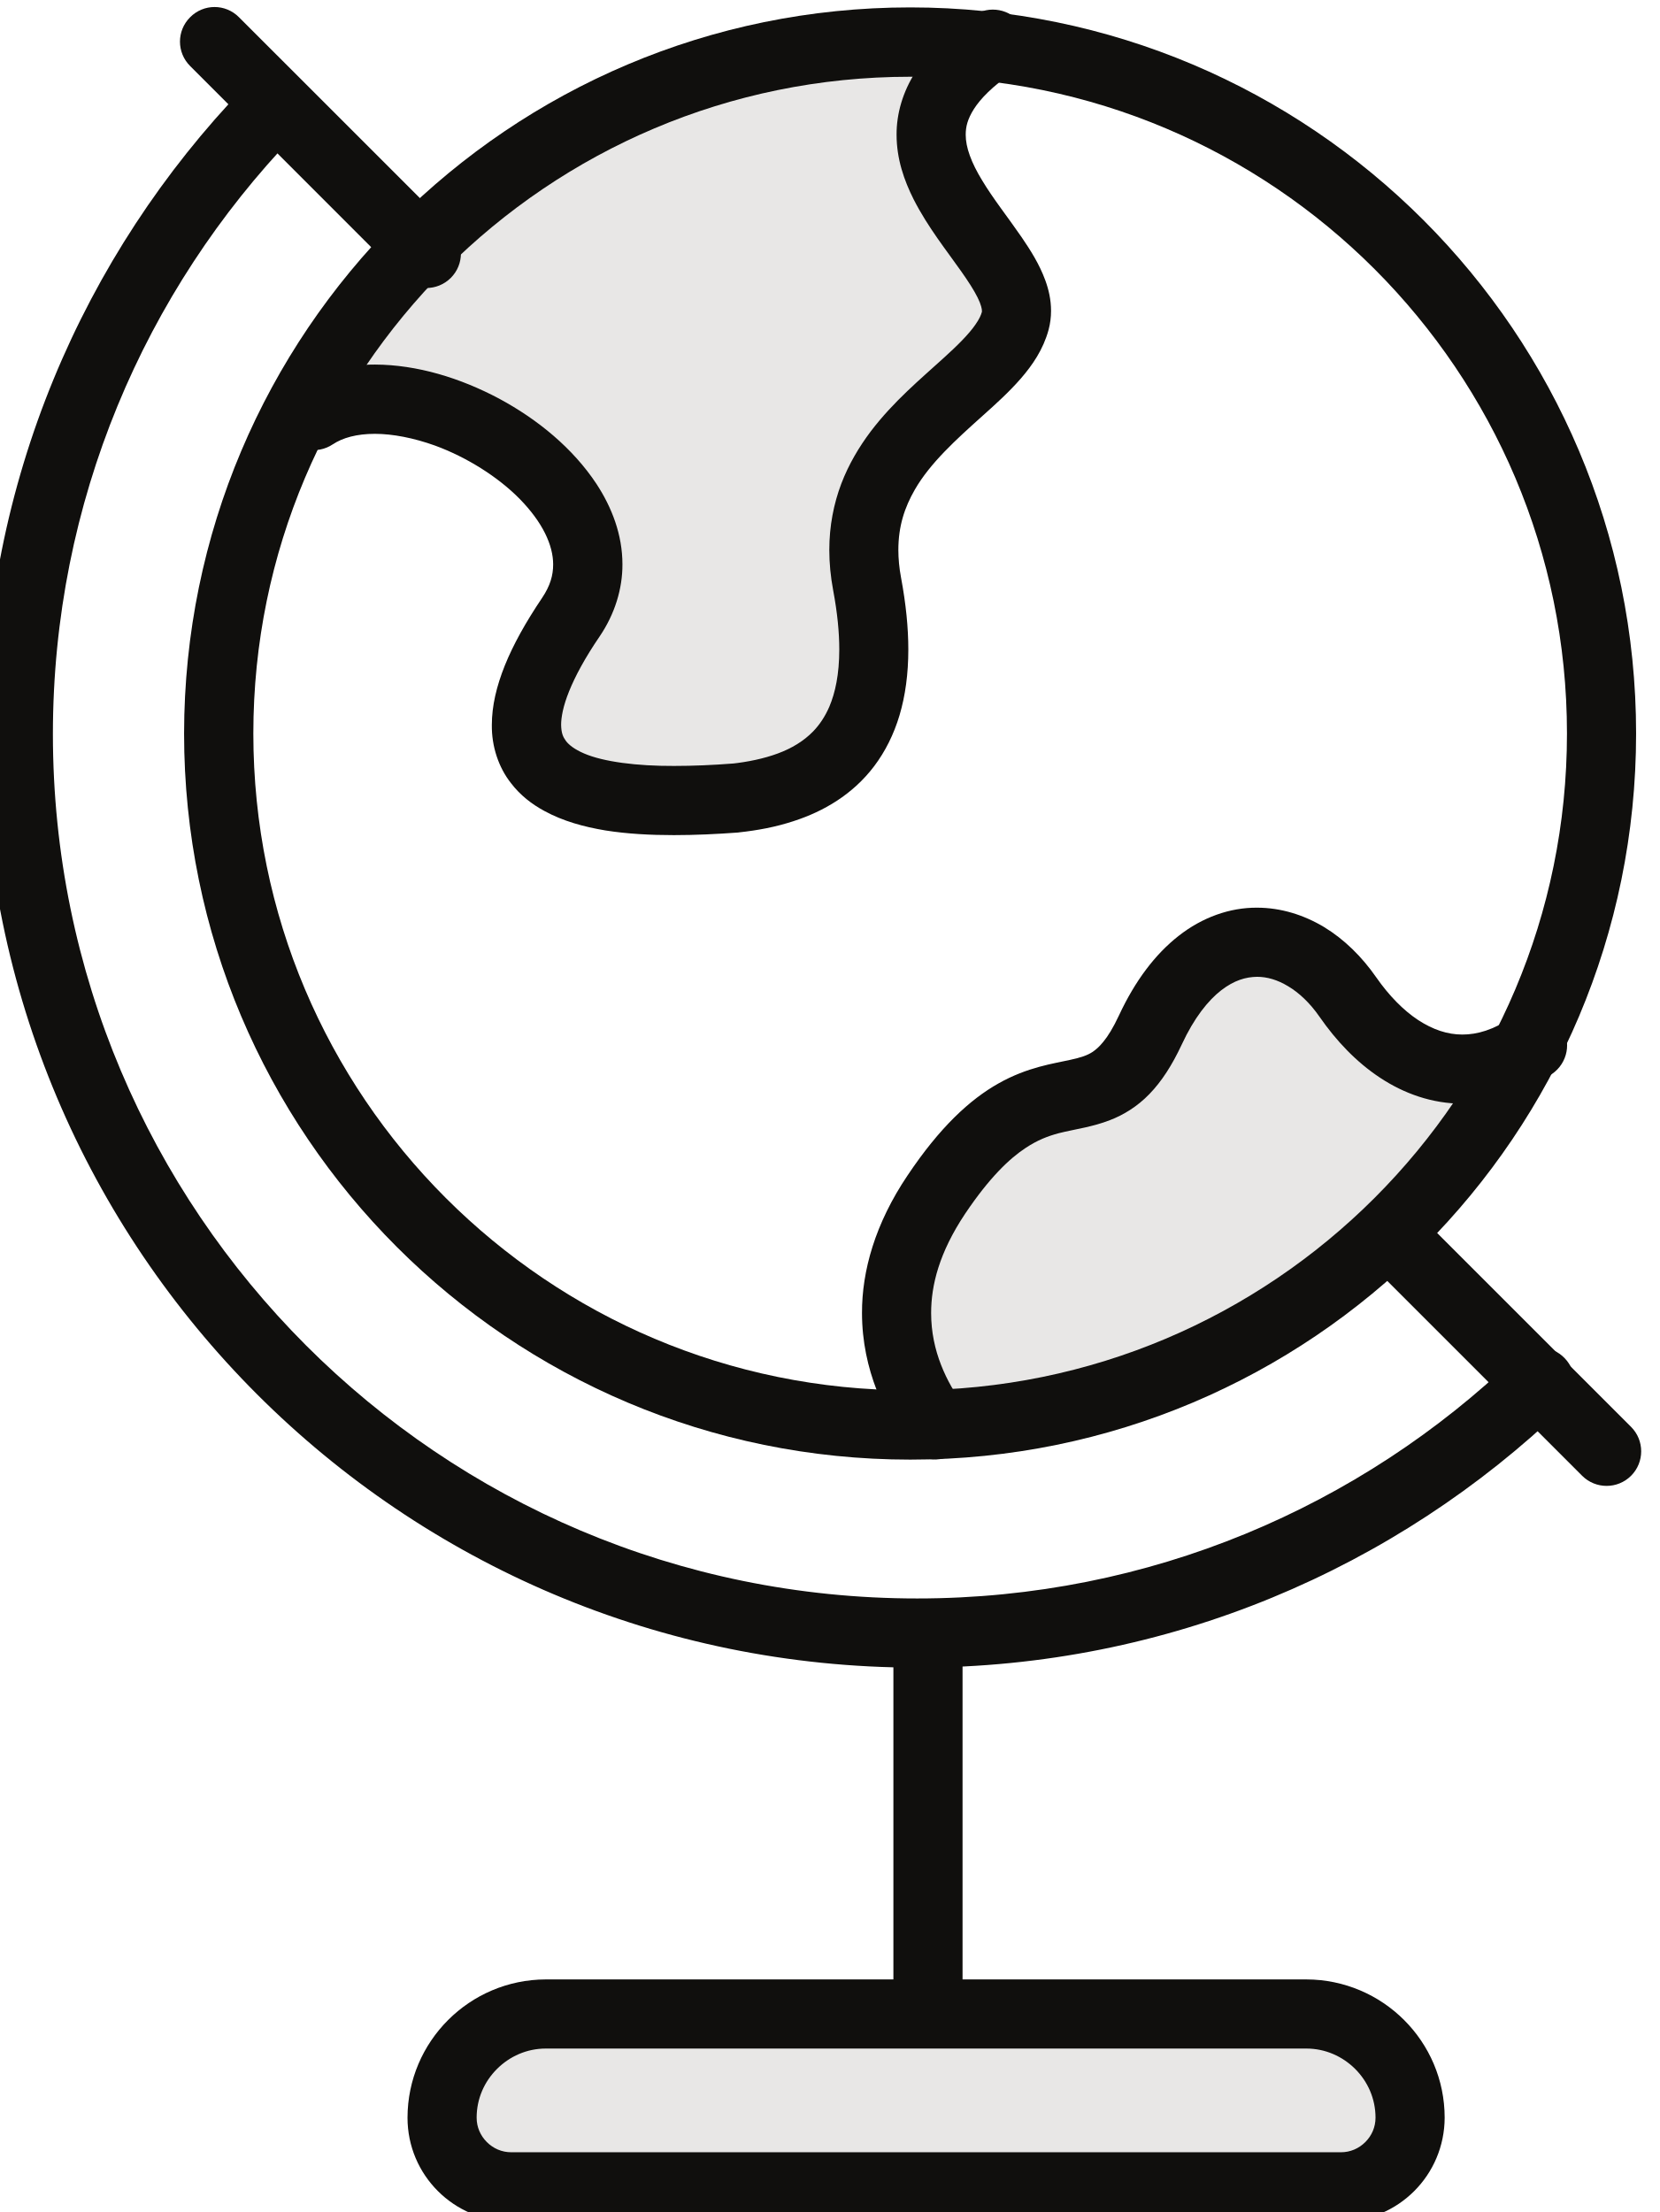
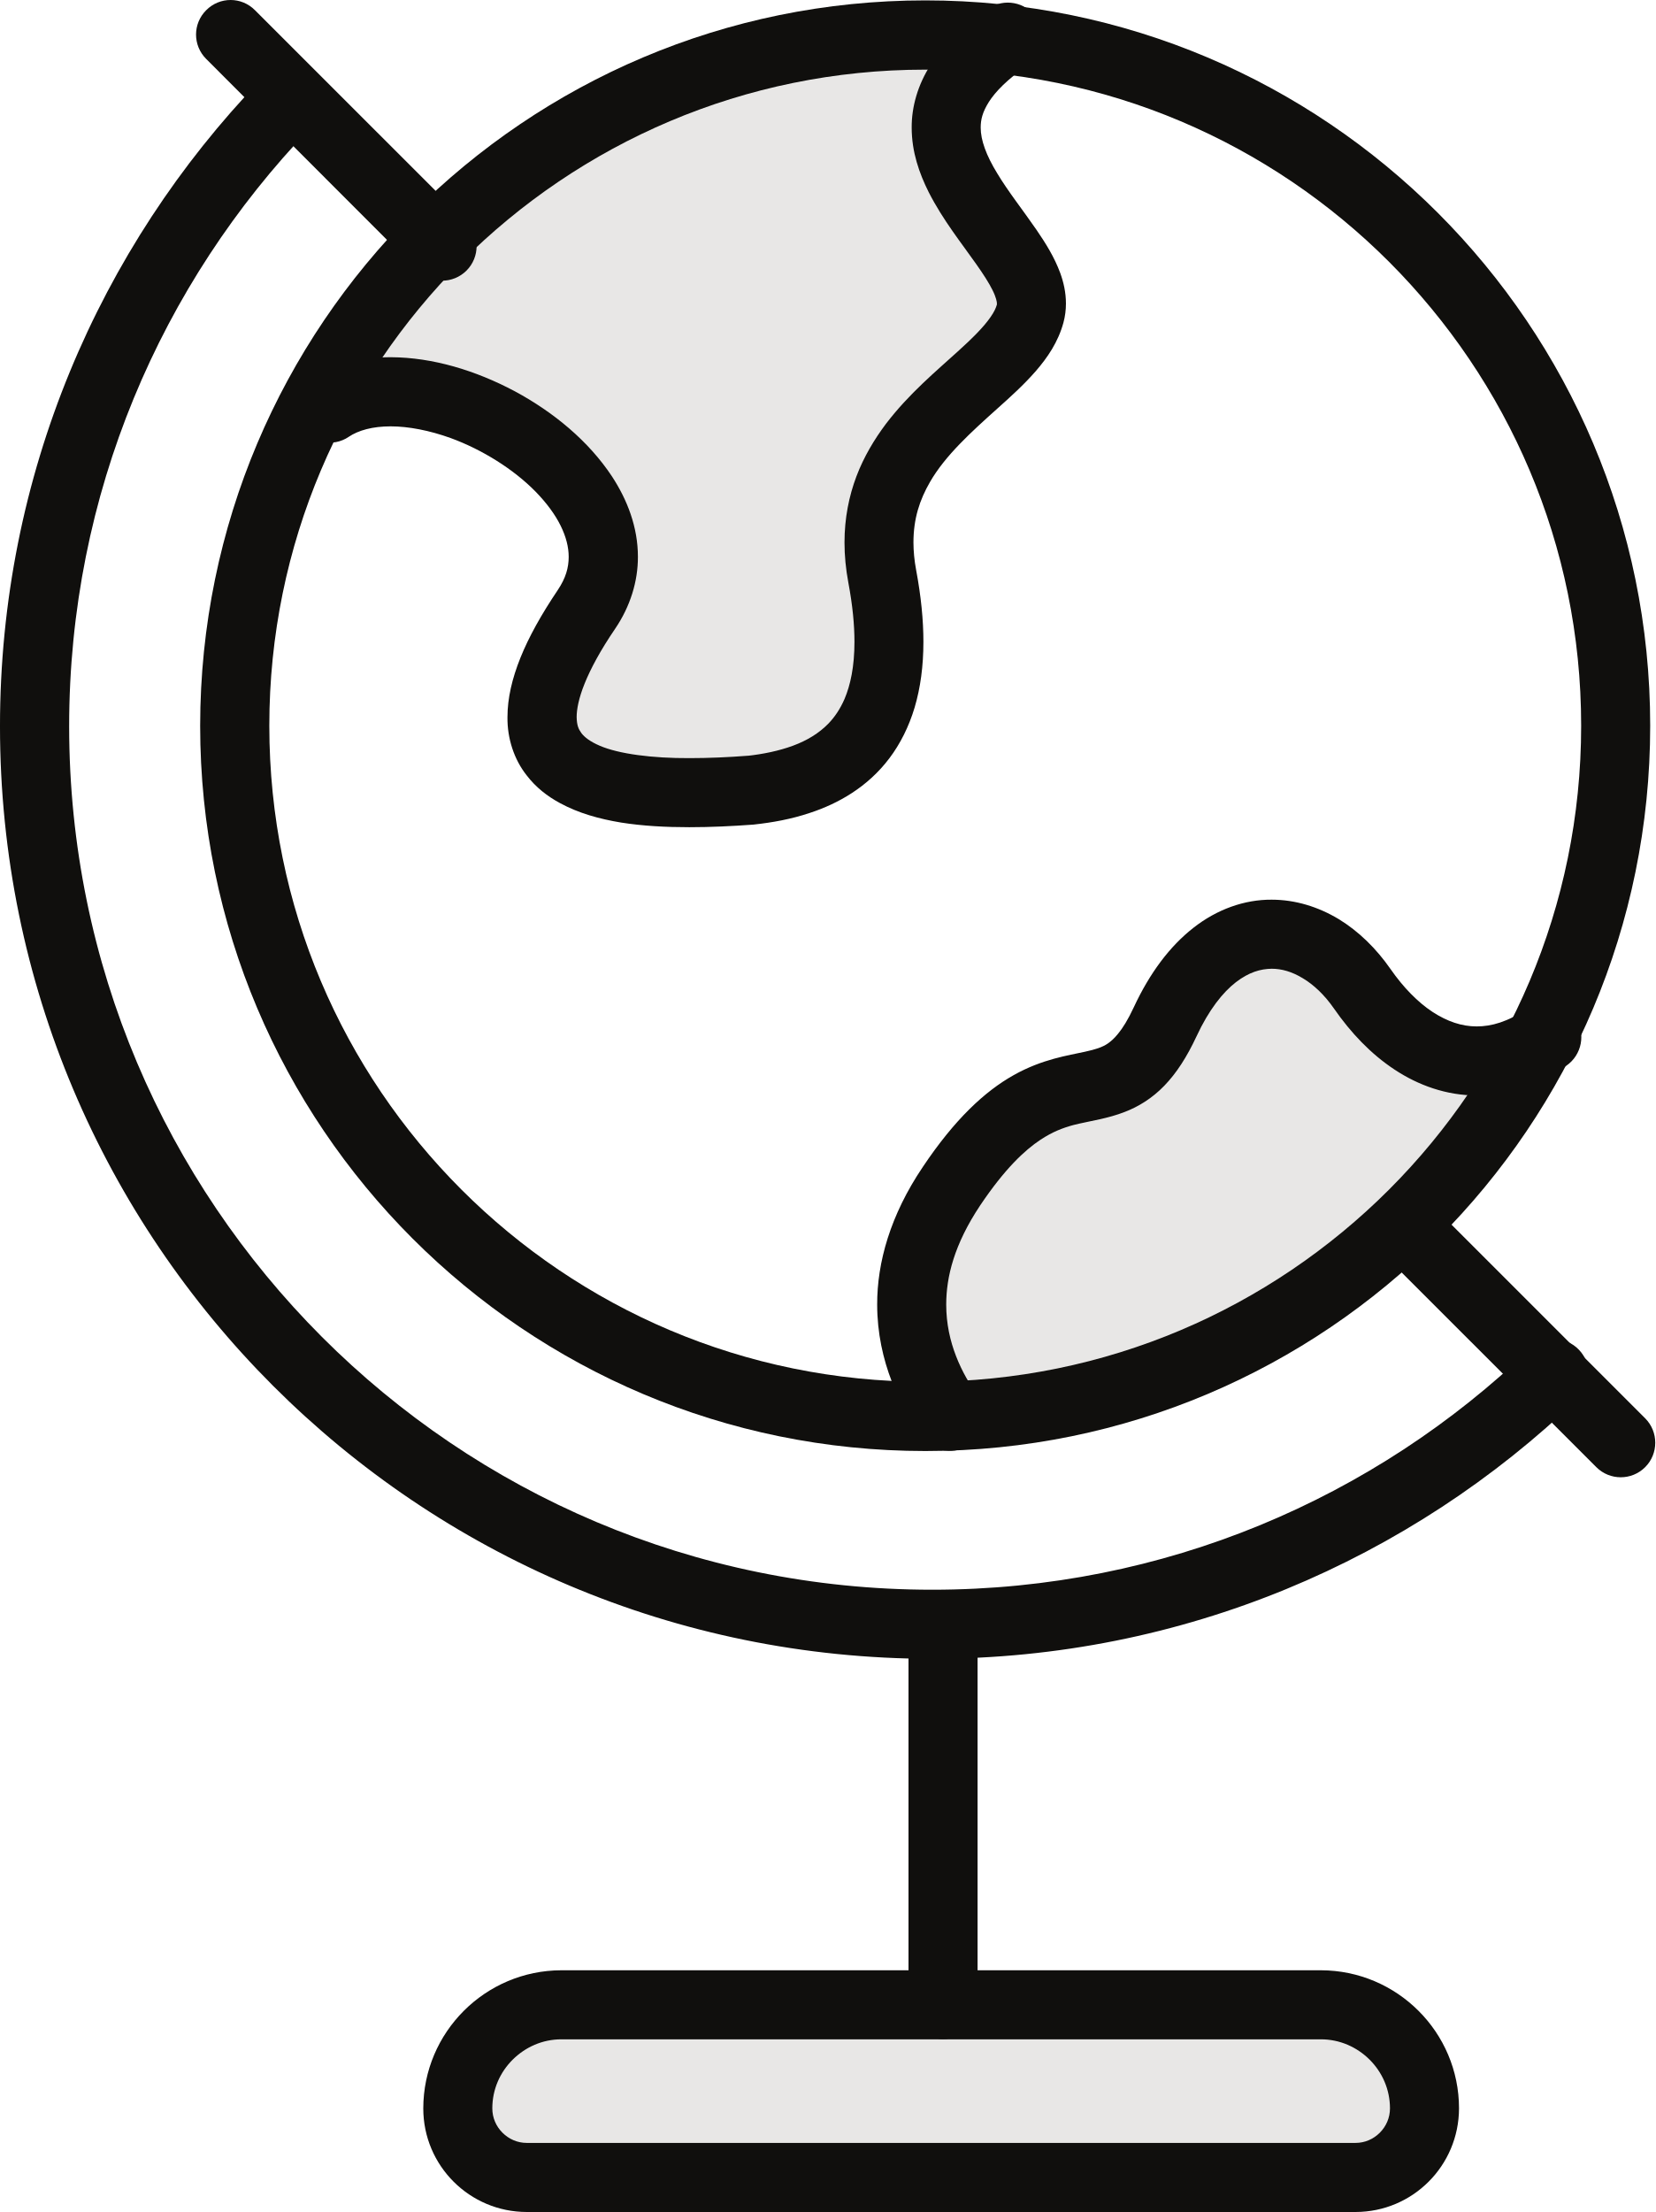
- <svg xmlns="http://www.w3.org/2000/svg" version="1.1" viewBox="0 0 100 133.3">
-   <g id="bwglobe" transform="matrix(1.778 0 0 1.778 3160 -1580)">
-     <path d="m-1745 936.9c-1.092-1.494-2.308-4.3 0.045-7.803 3.556-5.302 5.438-1.675 7.251-5.577 0.966-2.086 2.308-2.976 3.615-2.976 1.145 0 2.264 0.685 3.078 1.857 0.992 1.429 2.345 2.443 3.881 2.443 0.755 0 1.555-0.246 2.377-0.808-3.765 7.452-11.39 12.61-20.25 12.86" style="fill:#e8e7e6" />
-     <path d="m-1755 915.8c-3.853 0-6.967-1.084-3.493-6.222 2.311-3.41-2.884-7.382-6.642-7.382-0.78 0-1.498 0.17-2.075 0.556 3.896-7.54 11.76-12.7 20.83-12.7 0.74 0 1.47 0.041 2.193 0.105-5.382 3.679 1.402 6.983 0.757 9.379-0.65 2.414-5.961 3.896-5.019 8.922 1.084 5.788-1.952 6.971-4.462 7.253-0.697 0.053-1.402 0.082-2.084 0.082" style="fill:#e8e7e6" />
-     <path d="m-1732 962.7h-28.12c-1.289 0-2.343-1.054-2.343-2.343 0-1.933 1.582-3.515 3.515-3.515h25.78c1.933 0 3.515 1.582 3.515 3.515 0 1.289-1.054 2.343-2.343 2.343" style="fill:#e8e7e6" />
-     <path d="m-1722 937-6.885-6.884c-0.458-0.457-1.199-0.457-1.657 0-0.458 0.457-0.458 1.201 0 1.658l6.885 6.884c0.458 0.457 1.199 0.457 1.657 0 0.458-0.457 0.458-1.201 0-1.658" style="fill:#100f0d" />
-     <path d="m-1769 891.6c-5.464 5.683-8.833 13.41-8.832 21.92 0 17.48 14.16 31.64 31.64 31.64 8.507 0 16.23-3.369 21.91-8.829 0.467-0.451 0.481-1.195 0.033-1.658-0.448-0.469-1.19-0.48-1.657-0.035-5.269 5.067-12.41 8.178-20.29 8.178-8.093 0-15.41-3.275-20.71-8.577-5.302-5.308-8.578-12.62-8.579-20.72 0-7.879 3.115-15.02 8.178-20.29 0.448-0.469 0.433-1.213-0.033-1.658-0.466-0.451-1.208-0.433-1.657 0.029" style="fill:#100f0d" />
-     <path d="m-1762 896.4-7.178-7.176c-0.458-0.463-1.199-0.463-1.657 0-0.458 0.457-0.458 1.195 0 1.652l7.178 7.182c0.458 0.457 1.199 0.457 1.657 0 0.458-0.457 0.458-1.201 0-1.658" style="fill:#100f0d" />
-     <path d="m-1747 944v12.89c0 0.65 0.524 1.172 1.172 1.172s1.172-0.521 1.172-1.172v-12.89c0-0.644-0.524-1.172-1.172-1.172s-1.172 0.527-1.172 1.172" style="fill:#100f0d" />
-     <path d="m-1733 956.9v-1.172h-25.78c-2.586 6e-3 -4.683 2.103-4.687 4.687 0 1.945 1.574 3.515 3.515 3.515h28.12c1.941 0 3.51-1.57 3.515-3.515 0-2.584-2.101-4.681-4.687-4.687v2.343c0.643 0 1.224 0.264 1.654 0.691 0.428 0.428 0.689 1.008 0.69 1.652-4e-4 0.322-0.129 0.609-0.345 0.826-0.218 0.217-0.506 0.346-0.827 0.346h-28.12c-0.322 0-0.609-0.129-0.827-0.346-0.216-0.217-0.345-0.504-0.345-0.826 0-0.644 0.261-1.224 0.69-1.652 0.43-0.428 1.01-0.691 1.654-0.691h25.78v-1.172" style="fill:#100f0d" />
-     <path d="m-1766 903.7c0.331-0.223 0.813-0.357 1.426-0.357 0.608 0 1.324 0.141 2.039 0.398 1.073 0.393 2.137 1.06 2.878 1.816 0.371 0.381 0.661 0.773 0.85 1.154 0.189 0.381 0.276 0.732 0.276 1.06 0 0.363-0.096 0.715-0.37 1.125-0.564 0.838-0.981 1.588-1.267 2.296-0.284 0.709-0.44 1.371-0.441 2.015-0.01 0.726 0.227 1.441 0.648 1.974 0.312 0.41 0.708 0.715 1.13 0.943 0.635 0.346 1.336 0.539 2.075 0.662 0.739 0.117 1.521 0.158 2.318 0.158 0.722 0 1.455-0.035 2.172-0.088l0.042-6e-3c0.593-0.064 1.234-0.176 1.879-0.393 0.963-0.316 1.963-0.879 2.699-1.857 0.366-0.486 0.66-1.066 0.855-1.722 0.196-0.662 0.297-1.4 0.297-2.226 0-0.738-0.08-1.541-0.246-2.431-0.064-0.34-0.091-0.65-0.092-0.937 0-0.814 0.212-1.447 0.559-2.05 0.518-0.902 1.401-1.699 2.296-2.502 0.446-0.398 0.894-0.803 1.293-1.26 0.396-0.457 0.76-0.984 0.943-1.652 0.058-0.217 0.084-0.433 0.084-0.644 0-0.381-0.081-0.726-0.195-1.037-0.2-0.545-0.494-1.008-0.801-1.459-0.463-0.674-0.971-1.312-1.336-1.922-0.183-0.299-0.328-0.586-0.422-0.85-0.094-0.258-0.138-0.492-0.138-0.703 0-0.275 0.062-0.527 0.279-0.873 0.217-0.34 0.618-0.762 1.301-1.23 0.534-0.363 0.671-1.09 0.306-1.629-0.365-0.533-1.094-0.668-1.628-0.305-0.867 0.592-1.512 1.213-1.951 1.898-0.442 0.68-0.654 1.435-0.65 2.138 0 0.826 0.257 1.552 0.578 2.191 0.486 0.955 1.135 1.758 1.614 2.443 0.24 0.34 0.436 0.644 0.554 0.885 0.121 0.24 0.149 0.404 0.146 0.451v0.035c-0.03 0.111-0.096 0.258-0.221 0.433-0.216 0.316-0.613 0.715-1.102 1.154-0.731 0.668-1.662 1.435-2.446 2.466-0.391 0.521-0.744 1.107-0.998 1.775-0.254 0.674-0.405 1.424-0.405 2.244 0 0.439 0.043 0.896 0.132 1.371 0.144 0.767 0.206 1.429 0.206 1.998 0 0.85-0.138 1.47-0.336 1.939-0.15 0.346-0.334 0.615-0.548 0.838-0.32 0.328-0.723 0.574-1.2 0.75-0.475 0.176-1.019 0.287-1.561 0.346l0.13 1.166-0.087-1.172c-0.676 0.053-1.354 0.082-1.998 0.082-1.26 6e-3 -2.397-0.141-3.047-0.422-0.329-0.141-0.519-0.293-0.619-0.428-0.097-0.135-0.155-0.258-0.161-0.545 0-0.252 0.067-0.633 0.271-1.137 0.203-0.504 0.538-1.131 1.034-1.857 0.517-0.762 0.776-1.617 0.773-2.443 0-1.002-0.356-1.927-0.882-2.73-0.795-1.201-1.981-2.179-3.299-2.888-1.322-0.703-2.781-1.148-4.204-1.154-0.947 0-1.902 0.205-2.724 0.75-0.539 0.357-0.685 1.09-0.327 1.629 0.358 0.539 1.086 0.685 1.624 0.322" style="fill:#100f0d" />
-     <path d="m-1726 923.1c-0.665 0.451-1.218 0.603-1.717 0.603-0.506 0-0.995-0.164-1.499-0.492-0.499-0.328-0.992-0.832-1.42-1.447-0.489-0.703-1.085-1.289-1.769-1.705-0.683-0.41-1.462-0.656-2.271-0.656-0.923-6e-3 -1.858 0.328-2.656 0.955-0.801 0.627-1.479 1.529-2.022 2.695-0.196 0.422-0.377 0.709-0.532 0.896-0.137 0.17-0.25 0.264-0.359 0.34-0.187 0.123-0.4 0.193-0.776 0.275-0.548 0.123-1.43 0.24-2.409 0.791-0.982 0.551-1.999 1.494-3.086 3.117-1.106 1.64-1.552 3.246-1.548 4.669 0 0.973 0.203 1.851 0.495 2.607 0.292 0.75 0.671 1.377 1.035 1.875 0.381 0.521 1.114 0.639 1.637 0.258 0.523-0.381 0.637-1.113 0.256-1.64-0.268-0.363-0.541-0.82-0.744-1.342-0.203-0.521-0.336-1.107-0.336-1.758 0-0.943 0.273-2.045 1.151-3.363 0.83-1.236 1.51-1.875 2.052-2.232 0.409-0.27 0.749-0.398 1.118-0.498 0.276-0.07 0.571-0.123 0.911-0.199 0.254-0.059 0.533-0.129 0.831-0.246 0.446-0.17 0.924-0.457 1.336-0.885 0.415-0.428 0.768-0.978 1.094-1.675 0.423-0.914 0.9-1.5 1.338-1.84 0.442-0.34 0.831-0.451 1.215-0.457 0.337 0 0.69 0.1 1.056 0.322 0.364 0.217 0.735 0.562 1.06 1.031 0.565 0.814 1.244 1.535 2.053 2.068 0.806 0.533 1.76 0.879 2.79 0.879 1.012 6e-3 2.059-0.34 3.038-1.008 0.534-0.369 0.672-1.096 0.307-1.629-0.365-0.539-1.094-0.674-1.628-0.31" style="fill:#100f0d" />
-     <path d="m-1723 913.5h-1.172c0 6.151-2.49 11.71-6.52 15.74-4.032 4.031-9.59 6.52-15.74 6.52-6.151 0-11.71-2.49-15.74-6.52-4.031-4.031-6.52-9.59-6.52-15.74 0-6.151 2.49-11.7 6.52-15.74 4.032-4.031 9.59-6.52 15.74-6.52 6.151 0 11.71 2.49 15.74 6.52 4.031 4.036 6.52 9.59 6.52 15.74h2.343c0-13.59-11.02-24.61-24.6-24.61-13.59 0-24.6 11.02-24.61 24.61 0 13.59 11.02 24.61 24.61 24.61 13.59 0 24.6-11.01 24.6-24.61h-1.172" style="fill:#100f0d" />
+ <svg xmlns="http://www.w3.org/2000/svg" version="1.1" viewBox="0 0 56.135 75" id="svg25" width="56.135" height="75">
+   <defs id="defs29" />
+   <g id="bwglobe" transform="matrix(0.9992925,0,0,0.9992925,1776.574,-888.248)">
+     <path d="M -1745,936.9 C -1746.092,935.406 -1747.308,932.6 -1744.955,929.097 -1741.399,923.795 -1739.517,927.422 -1737.704,923.52 -1736.738,921.434 -1735.396,920.544 -1734.089,920.544 -1732.944,920.544 -1731.825,921.229 -1731.011,922.401 -1730.019,923.83 -1728.666,924.844 -1727.13,924.844 -1726.375,924.844 -1725.575,924.598 -1724.753,924.036 -1728.518,931.488 -1736.143,936.646 -1745.003,936.896" style="fill:#e8e7e6" id="path2" />
+     <path d="M -1755,915.8 C -1758.853,915.8 -1761.967,914.716 -1758.493,909.578 -1756.182,906.168 -1761.377,902.196 -1765.135,902.196 -1765.915,902.196 -1766.633,902.366 -1767.21,902.753 -1763.314,895.212 -1755.45,890.053 -1746.38,890.053 -1745.64,890.053 -1744.91,890.093 -1744.187,890.158 -1749.569,893.837 -1742.785,897.141 -1743.429,899.537 -1744.08,901.951 -1749.39,903.433 -1748.448,908.459 -1747.364,914.247 -1750.4,915.43 -1752.91,915.712 -1753.607,915.765 -1754.312,915.794 -1754.995,915.794" style="fill:#e8e7e6" id="path4" />
+     <path d="M -1732,962.7 H -1760.12 C -1761.409,962.7 -1762.463,961.646 -1762.463,960.357 -1762.463,958.424 -1760.881,956.842 -1758.948,956.842 H -1733.168 C -1731.235,956.842 -1729.653,958.424 -1729.653,960.357 -1729.653,961.646 -1730.707,962.7 -1731.996,962.7" style="fill:#e8e7e6" id="path6" />
+     <path d="M -1722,937 -1728.885,930.116 C -1729.342,929.659 -1730.084,929.659 -1730.542,930.116 -1730.999,930.573 -1730.999,931.317 -1730.542,931.774 L -1723.657,938.658 C -1723.199,939.115 -1722.458,939.115 -1722,938.658 -1721.543,938.201 -1721.543,937.457 -1722,937" style="fill:#100f0d" id="path8" />
+     <path d="M -1769,891.6 C -1774.464,897.283 -1777.833,905.01 -1777.832,913.52 -1777.832,931 -1763.672,945.16 -1746.192,945.16 -1737.685,945.16 -1729.962,941.791 -1724.282,936.331 -1723.815,935.88 -1723.801,935.136 -1724.249,934.673 -1724.697,934.204 -1725.439,934.193 -1725.906,934.638 -1731.175,939.705 -1738.316,942.816 -1746.196,942.816 -1754.289,942.816 -1761.606,939.541 -1766.906,934.239 -1772.208,928.931 -1775.484,921.619 -1775.485,913.519 -1775.485,905.64 -1772.37,898.499 -1767.307,893.229 -1766.859,892.76 -1766.873,892.016 -1767.34,891.571 -1767.806,891.12 -1768.548,891.137 -1768.997,891.6" style="fill:#100f0d" id="path10" />
+     <path d="M -1762,896.4 -1769.178,889.224 C -1769.636,888.761 -1770.377,888.761 -1770.835,889.224 -1771.293,889.681 -1771.293,890.419 -1770.835,890.876 L -1763.657,898.058 C -1763.199,898.515 -1762.458,898.515 -1762,898.058 -1761.543,897.601 -1761.543,896.857 -1762,896.4" style="fill:#100f0d" id="path12" />
+     <path d="M -1747,944 V 956.89 C -1747,957.54 -1746.476,958.062 -1745.828,958.062 -1745.18,958.062 -1744.656,957.541 -1744.656,956.89 V 944 C -1744.656,943.356 -1745.18,942.828 -1745.828,942.828 -1746.476,942.828 -1747,943.355 -1747,944" style="fill:#100f0d" id="path14" />
+     <path d="M -1733,956.9 V 955.728 H -1758.78 C -1761.366,955.734 -1763.463,957.831 -1763.467,960.415 -1763.467,962.36 -1761.893,963.93 -1759.952,963.93 H -1731.832 C -1729.891,963.93 -1728.322,962.36 -1728.317,960.415 -1728.317,957.831 -1730.418,955.734 -1733.004,955.728 V 958.071 C -1732.361,958.071 -1731.78,958.335 -1731.35,958.762 -1730.922,959.19 -1730.661,959.77 -1730.66,960.414 -1730.661,960.736 -1730.79,961.024 -1731.005,961.24 -1731.223,961.457 -1731.511,961.586 -1731.832,961.586 H -1759.952 C -1760.274,961.586 -1760.561,961.457 -1760.779,961.24 -1760.995,961.024 -1761.124,960.736 -1761.124,960.414 -1761.124,959.77 -1760.863,959.19 -1760.434,958.762 -1760.004,958.335 -1759.424,958.071 -1758.78,958.071 H -1733 V 956.899" style="fill:#100f0d" id="path16" />
+     <path d="M -1766,903.7 C -1765.669,903.477 -1765.187,903.343 -1764.574,903.343 -1763.966,903.343 -1763.25,903.483 -1762.535,903.741 -1761.462,904.134 -1760.398,904.801 -1759.657,905.557 -1759.285,905.938 -1758.995,906.33 -1758.807,906.711 -1758.619,907.092 -1758.532,907.443 -1758.532,907.771 -1758.532,908.134 -1758.628,908.486 -1758.902,908.896 -1759.466,909.734 -1759.883,910.484 -1760.169,911.192 -1760.453,911.901 -1760.609,912.563 -1760.61,913.207 -1760.62,913.933 -1760.383,914.648 -1759.961,915.181 -1759.649,915.591 -1759.254,915.896 -1758.831,916.124 -1758.196,916.47 -1757.495,916.663 -1756.756,916.786 -1756.017,916.903 -1755.235,916.944 -1754.438,916.944 -1753.717,916.944 -1752.983,916.909 -1752.266,916.856 L -1752.224,916.851 C -1751.632,916.786 -1750.99,916.675 -1750.345,916.458 -1749.382,916.142 -1748.382,915.579 -1747.646,914.601 -1747.28,914.115 -1746.987,913.535 -1746.791,912.879 -1746.595,912.217 -1746.494,911.479 -1746.494,910.653 -1746.494,909.915 -1746.574,909.112 -1746.74,908.222 -1746.804,907.882 -1746.831,907.572 -1746.832,907.285 -1746.832,906.47 -1746.62,905.838 -1746.273,905.235 -1745.754,904.332 -1744.872,903.536 -1743.977,902.733 -1743.53,902.334 -1743.083,901.93 -1742.684,901.473 -1742.288,901.016 -1741.923,900.489 -1741.741,899.821 -1741.683,899.604 -1741.657,899.387 -1741.657,899.176 -1741.657,898.795 -1741.738,898.45 -1741.851,898.139 -1742.052,897.595 -1742.345,897.131 -1742.653,896.68 -1743.116,896.007 -1743.624,895.368 -1743.989,894.758 -1744.172,894.46 -1744.317,894.173 -1744.411,893.909 -1744.505,893.651 -1744.55,893.417 -1744.55,893.206 -1744.55,892.93 -1744.488,892.679 -1744.271,892.333 -1744.053,891.993 -1743.653,891.571 -1742.97,891.103 -1742.435,890.74 -1742.298,890.013 -1742.663,889.474 -1743.028,888.941 -1743.757,888.806 -1744.291,889.169 -1745.158,889.761 -1745.803,890.382 -1746.242,891.067 -1746.684,891.747 -1746.896,892.502 -1746.892,893.205 -1746.892,894.031 -1746.635,894.757 -1746.315,895.396 -1745.829,896.351 -1745.18,897.154 -1744.701,897.839 -1744.461,898.179 -1744.264,898.484 -1744.147,898.724 -1744.026,898.964 -1743.997,899.128 -1744,899.175 V 899.21 C -1744.03,899.321 -1744.096,899.468 -1744.222,899.644 -1744.438,899.96 -1744.834,900.358 -1745.323,900.798 -1746.055,901.466 -1746.986,902.233 -1747.77,903.264 -1748.16,903.785 -1748.514,904.371 -1748.767,905.039 -1749.021,905.712 -1749.172,906.463 -1749.172,907.283 -1749.172,907.722 -1749.129,908.179 -1749.04,908.654 -1748.896,909.421 -1748.834,910.083 -1748.834,910.652 -1748.834,911.501 -1748.972,912.122 -1749.17,912.591 -1749.32,912.936 -1749.504,913.206 -1749.718,913.428 -1750.038,913.756 -1750.441,914.002 -1750.918,914.178 -1751.393,914.354 -1751.937,914.465 -1752.479,914.524 L -1752.35,915.69 -1752.437,914.518 C -1753.113,914.571 -1753.791,914.6 -1754.435,914.6 -1755.695,914.606 -1756.832,914.459 -1757.482,914.178 -1757.81,914.037 -1758.001,913.885 -1758.101,913.75 -1758.198,913.616 -1758.256,913.493 -1758.262,913.206 -1758.262,912.954 -1758.195,912.573 -1757.991,912.069 -1757.788,911.565 -1757.452,910.938 -1756.957,910.212 -1756.439,909.45 -1756.18,908.595 -1756.183,907.769 -1756.183,906.767 -1756.539,905.842 -1757.065,905.039 -1757.861,903.838 -1759.046,902.86 -1760.364,902.151 -1761.686,901.448 -1763.145,901.003 -1764.568,900.997 -1765.515,900.997 -1766.47,901.202 -1767.292,901.746 -1767.831,902.104 -1767.977,902.837 -1767.619,903.375 -1767.261,903.914 -1766.533,904.061 -1765.995,903.698" style="fill:#100f0d" id="path18" />
+     <path d="M -1726,923.1 C -1726.666,923.551 -1727.218,923.703 -1727.717,923.703 -1728.223,923.703 -1728.712,923.539 -1729.216,923.211 -1729.715,922.883 -1730.208,922.379 -1730.636,921.764 -1731.125,921.061 -1731.721,920.475 -1732.405,920.059 -1733.088,919.649 -1733.867,919.403 -1734.676,919.403 -1735.599,919.397 -1736.534,919.731 -1737.332,920.358 -1738.133,920.985 -1738.811,921.887 -1739.354,923.053 -1739.55,923.475 -1739.731,923.762 -1739.886,923.949 -1740.022,924.119 -1740.136,924.213 -1740.245,924.289 -1740.431,924.412 -1740.645,924.482 -1741.02,924.564 -1741.568,924.688 -1742.45,924.805 -1743.429,925.355 -1744.411,925.906 -1745.428,926.849 -1746.515,928.472 -1747.621,930.112 -1748.067,931.718 -1748.063,933.141 -1748.063,934.114 -1747.86,934.992 -1747.568,935.748 -1747.276,936.498 -1746.897,937.125 -1746.533,937.623 -1746.152,938.145 -1745.419,938.262 -1744.896,937.881 -1744.373,937.5 -1744.259,936.768 -1744.64,936.241 -1744.908,935.878 -1745.181,935.421 -1745.383,934.899 -1745.586,934.378 -1745.72,933.792 -1745.72,933.141 -1745.72,932.198 -1745.447,931.096 -1744.569,929.778 -1743.739,928.542 -1743.059,927.903 -1742.517,927.546 -1742.107,927.277 -1741.768,927.148 -1741.399,927.048 -1741.123,926.978 -1740.827,926.925 -1740.488,926.849 -1740.234,926.79 -1739.955,926.72 -1739.657,926.603 -1739.211,926.433 -1738.733,926.146 -1738.321,925.718 -1737.906,925.291 -1737.553,924.74 -1737.227,924.043 -1736.804,923.13 -1736.327,922.543 -1735.889,922.203 -1735.447,921.864 -1735.058,921.752 -1734.674,921.746 -1734.337,921.746 -1733.984,921.846 -1733.618,922.069 -1733.254,922.285 -1732.883,922.631 -1732.558,923.1 -1731.993,923.914 -1731.314,924.635 -1730.505,925.168 -1729.699,925.701 -1728.745,926.046 -1727.715,926.046 -1726.703,926.052 -1725.656,925.707 -1724.677,925.038 -1724.143,924.669 -1724.005,923.942 -1724.37,923.409 -1724.735,922.87 -1725.464,922.736 -1725.998,923.099" style="fill:#100f0d" id="path20" />
+     <path d="M -1723,913.5 H -1724.172 C -1724.172,919.651 -1726.662,925.21 -1730.692,929.24 -1734.724,933.271 -1740.282,935.76 -1746.432,935.76 -1752.583,935.76 -1758.142,933.27 -1762.172,929.24 -1766.203,925.209 -1768.692,919.65 -1768.692,913.5 -1768.692,907.349 -1766.202,901.8 -1762.172,897.76 -1758.14,893.729 -1752.582,891.24 -1746.432,891.24 -1740.281,891.24 -1734.722,893.73 -1730.692,897.76 -1726.661,901.796 -1724.172,907.35 -1724.172,913.5 H -1721.829 C -1721.829,899.91 -1732.849,888.89 -1746.429,888.89 -1760.019,888.89 -1771.029,899.91 -1771.039,913.5 -1771.039,927.09 -1760.019,938.11 -1746.429,938.11 -1732.839,938.11 -1721.829,927.1 -1721.829,913.5 H -1723.001" style="fill:#100f0d" id="path22" />
  </g>
</svg>
